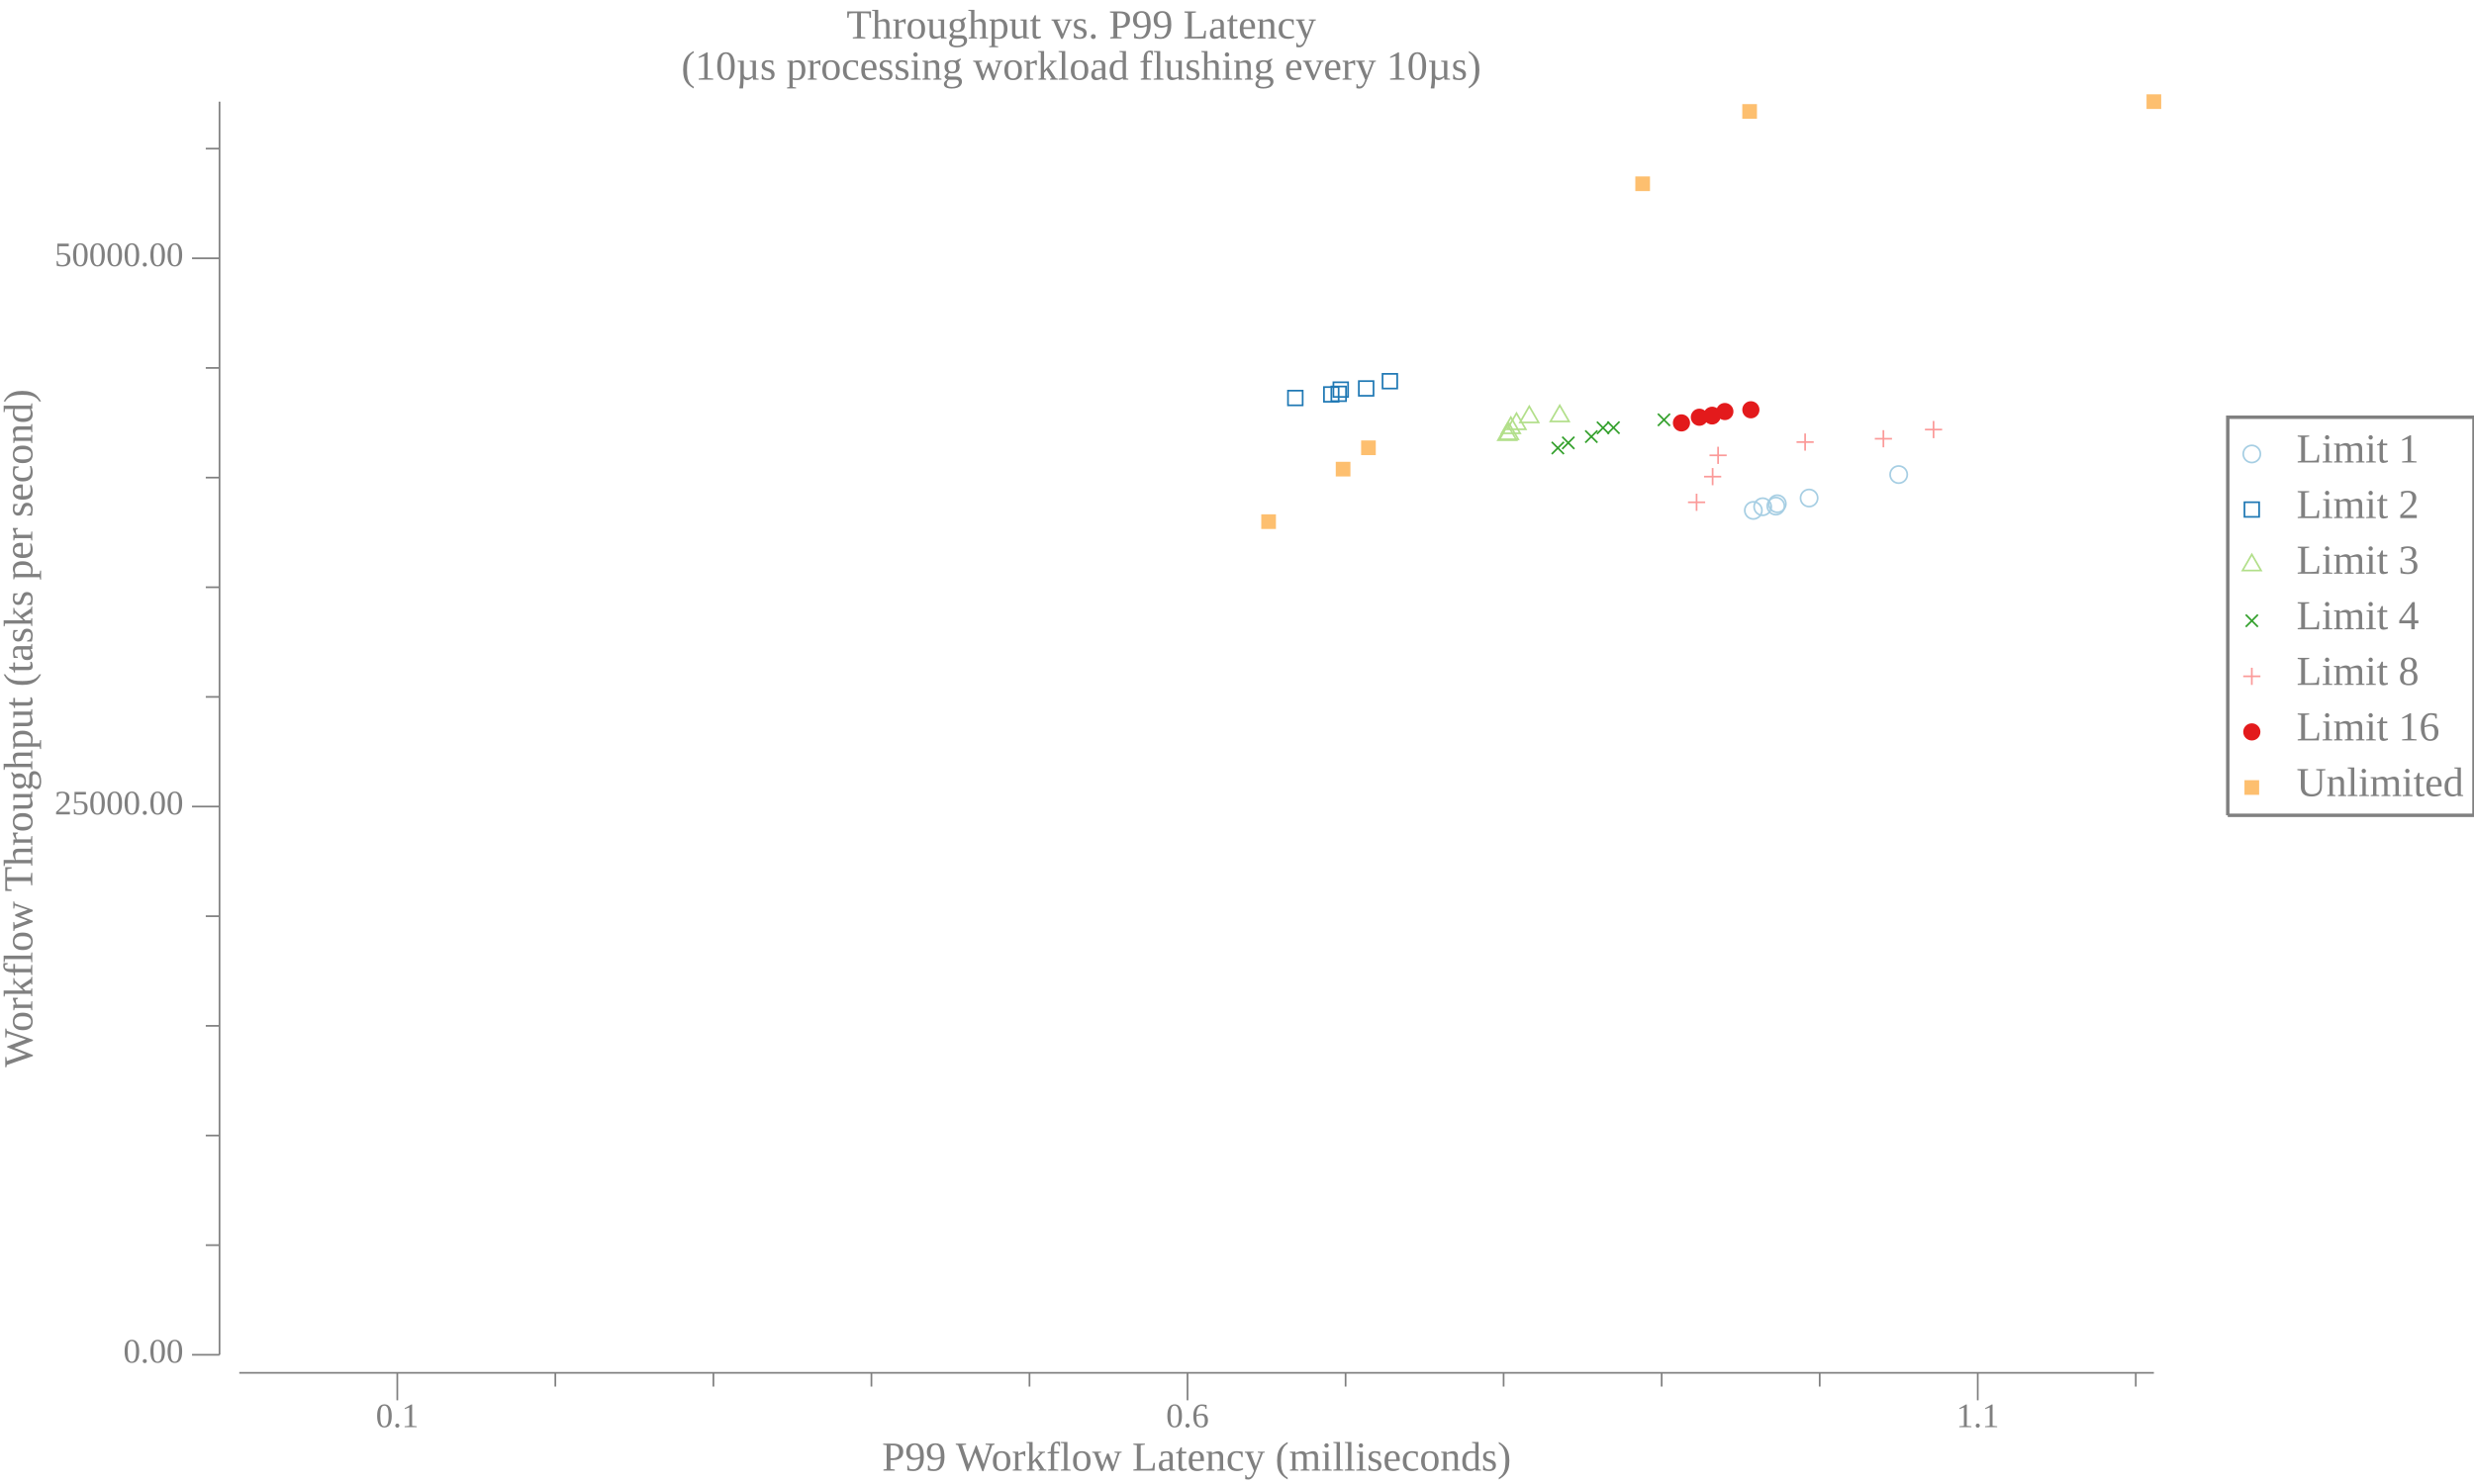
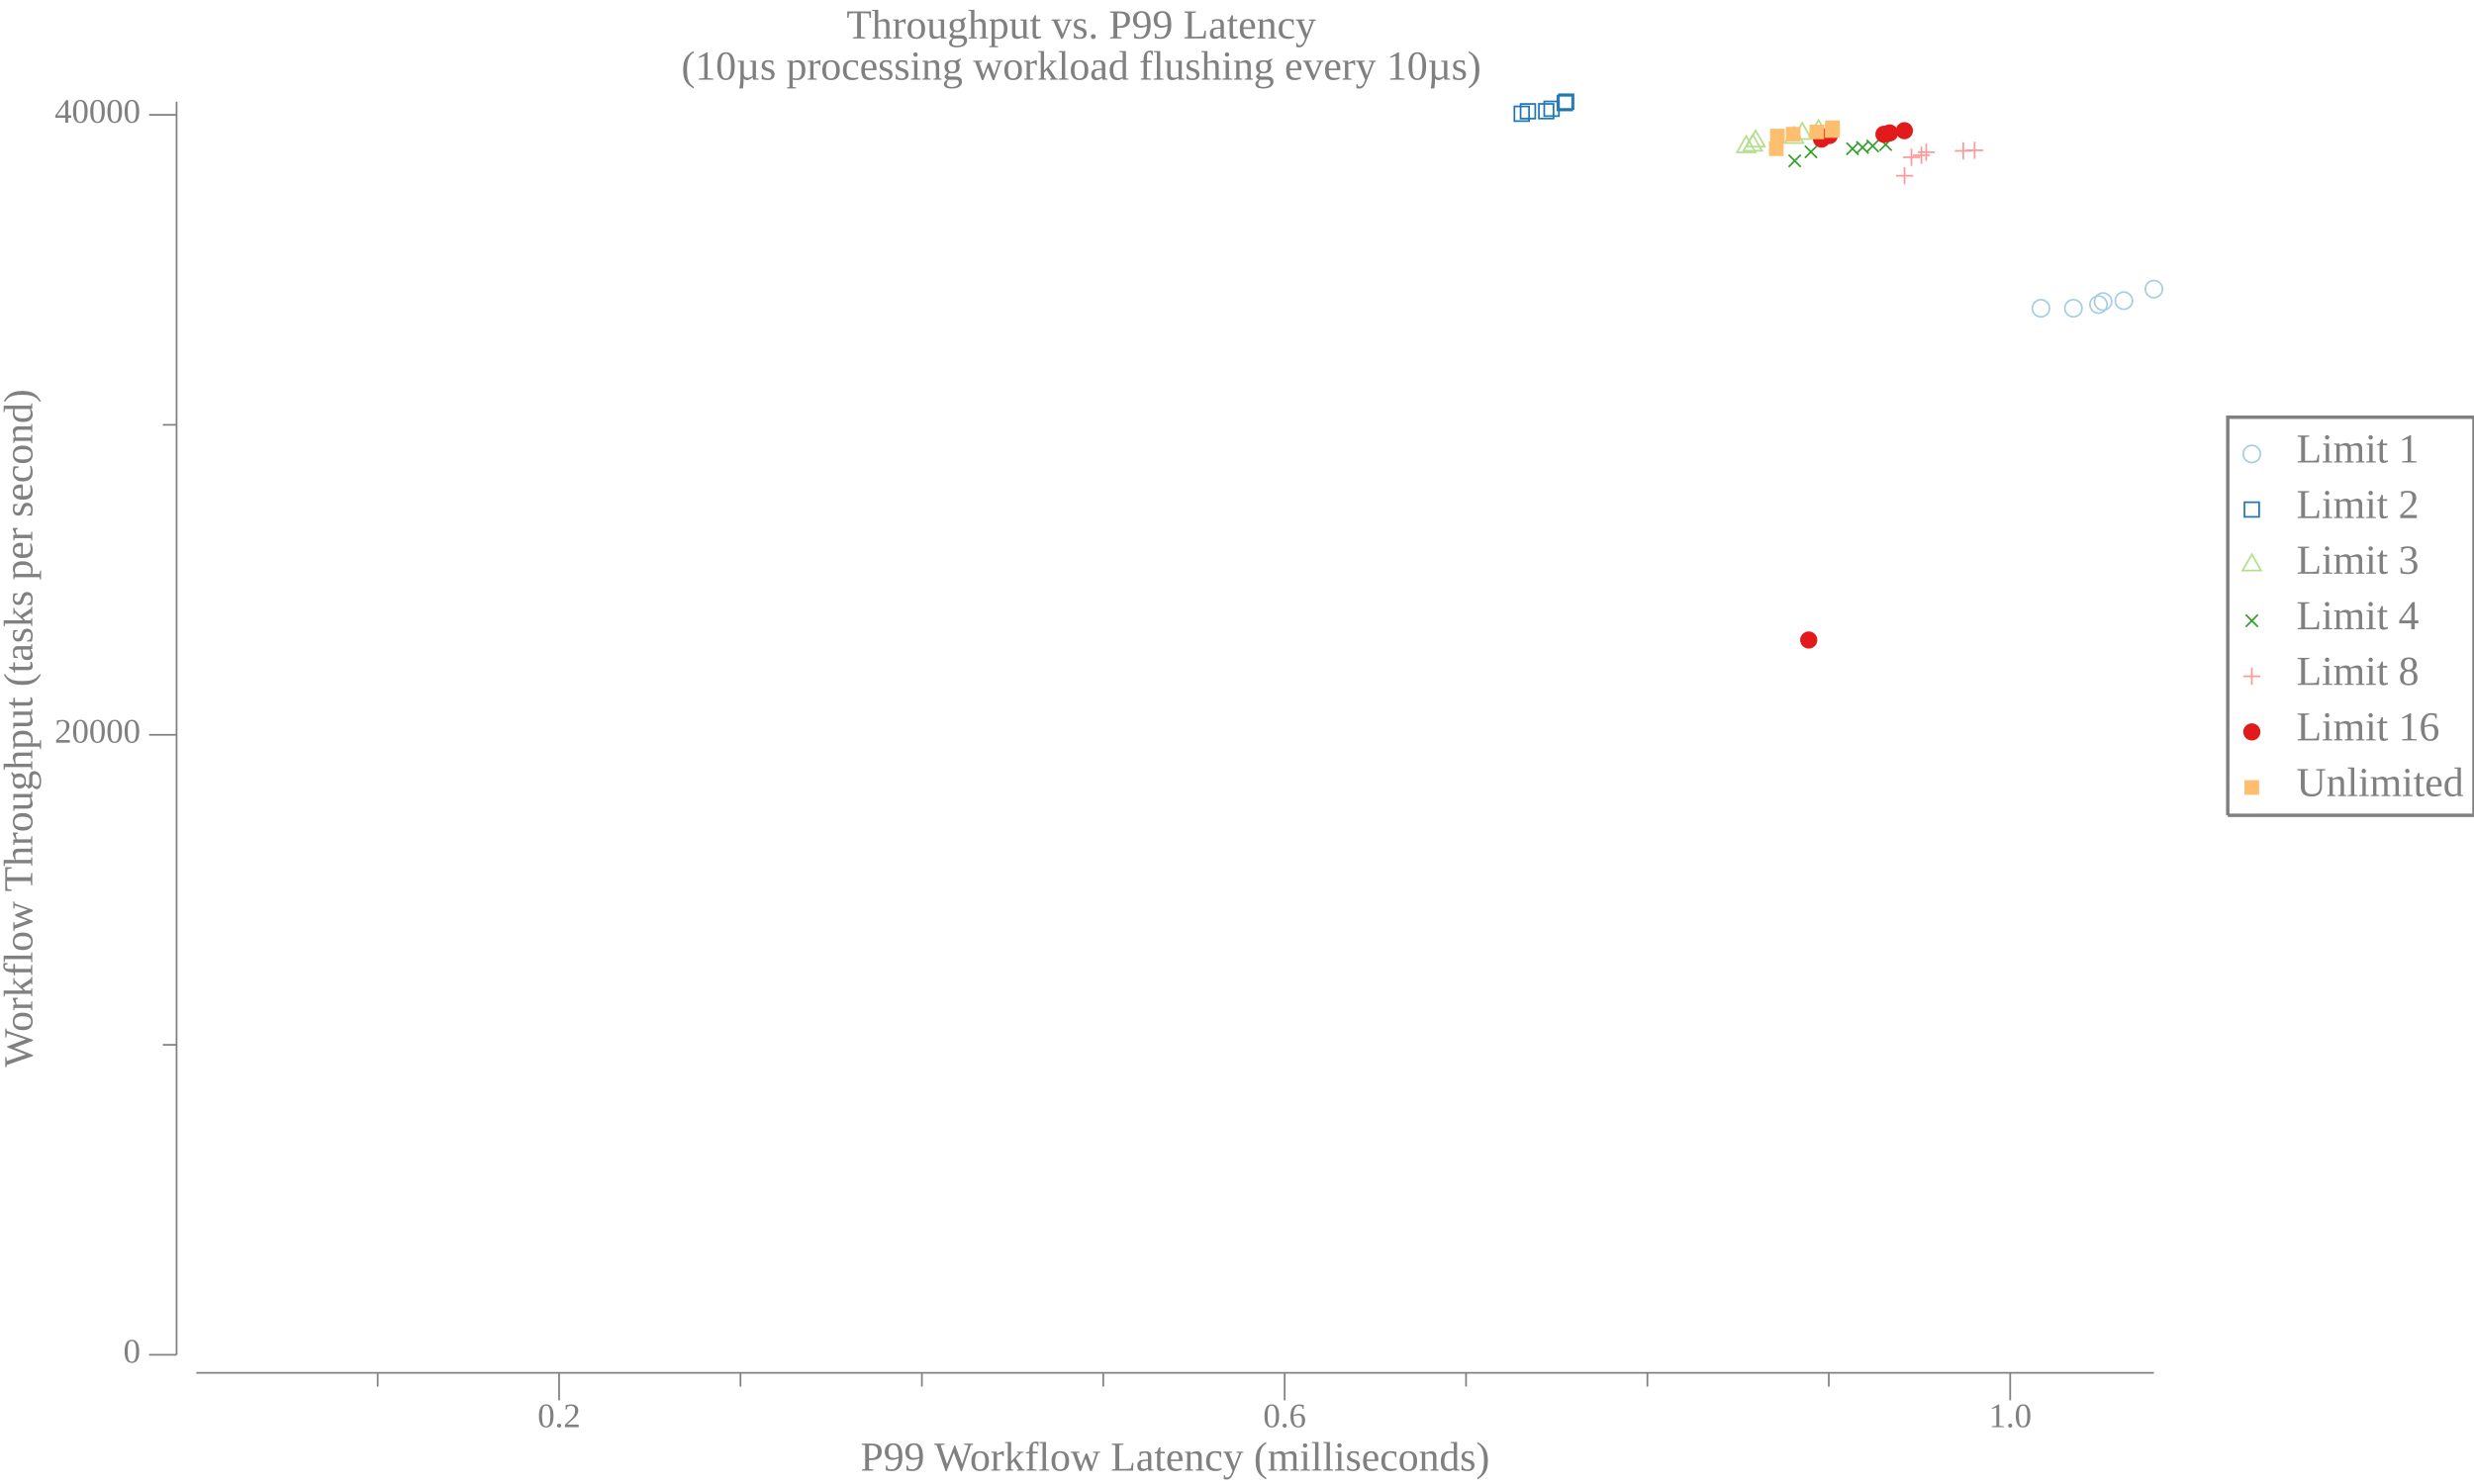
<svg xmlns="http://www.w3.org/2000/svg" width="720pt" height="432pt" viewBox="0 0 720 432">
  <g transform="scale(1, -1) translate(0, -432)">
    <path d="M657.84,299.85A2.5,2.5 0 1 1 652.84,299.85A2.5,2.5 0 1 1 657.84,299.85Z" style="fill:none;stroke:#A6CEE3;stroke-width:0.5" />
    <text x="668.34" y="-297.37" transform="scale(1, -1)" style="font-family:Liberation Serif;font-variant:normal;font-weight:normal;font-style:normal;font-size:12px;fill:#808080">Limit 1</text>
    <path d="M653.2,281.54L657.47,281.54L657.47,285.8L653.2,285.8Z" style="fill:none;stroke:#1F78B4;stroke-width:0.5" />
    <text x="668.34" y="-281.18" transform="scale(1, -1)" style="font-family:Liberation Serif;font-variant:normal;font-weight:normal;font-style:normal;font-size:12px;fill:#808080">Limit 2</text>
    <path d="M655.34,270.61L652.63,265.92L658.04,265.92Z" style="fill:none;stroke:#B2DF8A;stroke-width:0.5" />
    <text x="668.34" y="-265" transform="scale(1, -1)" style="font-family:Liberation Serif;font-variant:normal;font-weight:normal;font-style:normal;font-size:12px;fill:#808080">Limit 3</text>
    <path d="M653.57,249.53L657.11,253.07" style="fill:none;stroke:#33A02C;stroke-width:0.5" />
    <path d="M653.57,253.07L657.11,249.53" style="fill:none;stroke:#33A02C;stroke-width:0.5" />
    <text x="668.34" y="-248.82" transform="scale(1, -1)" style="font-family:Liberation Serif;font-variant:normal;font-weight:normal;font-style:normal;font-size:12px;fill:#808080">Limit 4</text>
    <path d="M655.34,237.62L655.34,232.62" style="fill:none;stroke:#FB9A99;stroke-width:0.5" />
    <path d="M652.84,235.12L657.84,235.12" style="fill:none;stroke:#FB9A99;stroke-width:0.5" />
    <text x="668.34" y="-232.63" transform="scale(1, -1)" style="font-family:Liberation Serif;font-variant:normal;font-weight:normal;font-style:normal;font-size:12px;fill:#808080">Limit 8</text>
    <path d="M657.84,218.94A2.5,2.5 0 1 1 652.84,218.94A2.5,2.5 0 1 1 657.84,218.94Z" style="fill:#E31A1C" />
    <text x="668.34" y="-216.45" transform="scale(1, -1)" style="font-family:Liberation Serif;font-variant:normal;font-weight:normal;font-style:normal;font-size:12px;fill:#808080">Limit 16</text>
    <path d="M653.2,200.62L657.47,200.62L657.47,204.89L653.2,204.89Z" style="fill:#FDBF6F" />
    <text x="668.34" y="-200.26" transform="scale(1, -1)" style="font-family:Liberation Serif;font-variant:normal;font-weight:normal;font-style:normal;font-size:12px;fill:#808080">Unlimited</text>
    <path d="M648.34,194.66L648.34,310.54L720,310.54L720,194.66L648.34,194.66" style="fill:none;stroke:#808080" />
    <path d="M0,0L629.34,0L629.34,432L0,432Z" style="fill:#-8000000000000000-8000000000000000-8000000000000000;fill-opacity:0" />
    <text x="246.35" y="-420.81" transform="scale(1, -1)" style="font-family:Liberation Serif;font-variant:normal;font-weight:normal;font-style:normal;font-size:12px;fill:#808080">Throughput vs. P99 Latency</text>
    <text x="198.28" y="-408.81" transform="scale(1, -1)" style="font-family:Liberation Serif;font-variant:normal;font-weight:normal;font-style:normal;font-size:12px;fill:#808080">(10µs processing workload flushing every 10µs)</text>
-     <text x="256.68" y="-3.902" transform="scale(1, -1)" style="font-family:Liberation Serif;font-variant:normal;font-weight:normal;font-style:normal;font-size:12px;fill:#808080">P99 Workflow Latency (milliseconds)</text>
-     <text x="109.38" y="-16.541" transform="scale(1, -1)" style="font-family:Liberation Serif;font-variant:normal;font-weight:normal;font-style:normal;font-size:10px;fill:#808080">0.1</text>
-     <text x="339.35" y="-16.541" transform="scale(1, -1)" style="font-family:Liberation Serif;font-variant:normal;font-weight:normal;font-style:normal;font-size:10px;fill:#808080">0.6</text>
-     <text x="569.33" y="-16.541" transform="scale(1, -1)" style="font-family:Liberation Serif;font-variant:normal;font-weight:normal;font-style:normal;font-size:10px;fill:#808080">1.1</text>
-     <path d="M115.63,24.363L115.63,32.363" style="fill:none;stroke:#808080;stroke-width:0.5" />
-     <path d="M345.6,24.363L345.6,32.363" style="fill:none;stroke:#808080;stroke-width:0.5" />
-     <path d="M575.58,24.363L575.58,32.363" style="fill:none;stroke:#808080;stroke-width:0.5" />
-     <path d="M161.62,28.363L161.62,32.363" style="fill:none;stroke:#808080;stroke-width:0.5" />
-     <path d="M207.62,28.363L207.62,32.363" style="fill:none;stroke:#808080;stroke-width:0.5" />
-     <path d="M253.61,28.363L253.61,32.363" style="fill:none;stroke:#808080;stroke-width:0.5" />
-     <path d="M299.61,28.363L299.61,32.363" style="fill:none;stroke:#808080;stroke-width:0.5" />
-     <path d="M391.6,28.363L391.6,32.363" style="fill:none;stroke:#808080;stroke-width:0.5" />
-     <path d="M437.59,28.363L437.59,32.363" style="fill:none;stroke:#808080;stroke-width:0.5" />
-     <path d="M483.59,28.363L483.59,32.363" style="fill:none;stroke:#808080;stroke-width:0.5" />
-     <path d="M529.58,28.363L529.58,32.363" style="fill:none;stroke:#808080;stroke-width:0.5" />
-     <path d="M621.57,28.363L621.57,32.363" style="fill:none;stroke:#808080;stroke-width:0.5" />
-     <path d="M69.635,32.363L626.84,32.363" style="fill:none;stroke:#808080;stroke-width:0.5" />
+     <text x="250.43" y="-3.902" transform="scale(1, -1)" style="font-family:Liberation Serif;font-variant:normal;font-weight:normal;font-style:normal;font-size:12px;fill:#808080">P99 Workflow Latency (milliseconds)</text>
+     <text x="156.46" y="-16.541" transform="scale(1, -1)" style="font-family:Liberation Serif;font-variant:normal;font-weight:normal;font-style:normal;font-size:10px;fill:#808080">0.2</text>
+     <text x="367.62" y="-16.541" transform="scale(1, -1)" style="font-family:Liberation Serif;font-variant:normal;font-weight:normal;font-style:normal;font-size:10px;fill:#808080">0.6</text>
+     <text x="578.77" y="-16.541" transform="scale(1, -1)" style="font-family:Liberation Serif;font-variant:normal;font-weight:normal;font-style:normal;font-size:10px;fill:#808080">1.0</text>
+     <path d="M162.71,24.363L162.71,32.363" style="fill:none;stroke:#808080;stroke-width:0.5" />
+     <path d="M373.87,24.363L373.87,32.363" style="fill:none;stroke:#808080;stroke-width:0.5" />
+     <path d="M585.02,24.363L585.02,32.363" style="fill:none;stroke:#808080;stroke-width:0.5" />
+     <path d="M109.92,28.363L109.92,32.363" style="fill:none;stroke:#808080;stroke-width:0.5" />
+     <path d="M215.5,28.363L215.5,32.363" style="fill:none;stroke:#808080;stroke-width:0.5" />
+     <path d="M268.29,28.363L268.29,32.363" style="fill:none;stroke:#808080;stroke-width:0.5" />
+     <path d="M321.08,28.363L321.08,32.363" style="fill:none;stroke:#808080;stroke-width:0.5" />
+     <path d="M426.66,28.363L426.66,32.363" style="fill:none;stroke:#808080;stroke-width:0.5" />
+     <path d="M479.44,28.363L479.44,32.363" style="fill:none;stroke:#808080;stroke-width:0.5" />
+     <path d="M532.23,28.363L532.23,32.363" style="fill:none;stroke:#808080;stroke-width:0.5" />
+     <path d="M57.135,32.363L626.84,32.363" style="fill:none;stroke:#808080;stroke-width:0.5" />
    <g transform="rotate(90)">
      <text x="121.29" y="9.387" transform="scale(1, -1)" style="font-family:Liberation Serif;font-variant:normal;font-weight:normal;font-style:normal;font-size:12px;fill:#808080">Workflow Throughput (tasks per second)</text>
    </g>
-     <text x="35.885" y="-35.328" transform="scale(1, -1)" style="font-family:Liberation Serif;font-variant:normal;font-weight:normal;font-style:normal;font-size:10px;fill:#808080">0.00</text>
-     <text x="15.885" y="-194.92" transform="scale(1, -1)" style="font-family:Liberation Serif;font-variant:normal;font-weight:normal;font-style:normal;font-size:10px;fill:#808080">25000.00</text>
-     <text x="15.885" y="-354.52" transform="scale(1, -1)" style="font-family:Liberation Serif;font-variant:normal;font-weight:normal;font-style:normal;font-size:10px;fill:#808080">50000.00</text>
-     <path d="M55.885,37.613L63.885,37.613" style="fill:none;stroke:#808080;stroke-width:0.5" />
-     <path d="M55.885,197.21L63.885,197.21" style="fill:none;stroke:#808080;stroke-width:0.5" />
-     <path d="M55.885,356.81L63.885,356.81" style="fill:none;stroke:#808080;stroke-width:0.5" />
-     <path d="M59.885,69.533L63.885,69.533" style="fill:none;stroke:#808080;stroke-width:0.5" />
-     <path d="M59.885,101.45L63.885,101.45" style="fill:none;stroke:#808080;stroke-width:0.5" />
-     <path d="M59.885,133.37L63.885,133.37" style="fill:none;stroke:#808080;stroke-width:0.5" />
-     <path d="M59.885,165.29L63.885,165.29" style="fill:none;stroke:#808080;stroke-width:0.5" />
-     <path d="M59.885,229.13L63.885,229.13" style="fill:none;stroke:#808080;stroke-width:0.5" />
-     <path d="M59.885,261.05L63.885,261.05" style="fill:none;stroke:#808080;stroke-width:0.5" />
-     <path d="M59.885,292.97L63.885,292.97" style="fill:none;stroke:#808080;stroke-width:0.5" />
-     <path d="M59.885,324.89L63.885,324.89" style="fill:none;stroke:#808080;stroke-width:0.5" />
-     <path d="M59.885,388.73L63.885,388.73" style="fill:none;stroke:#808080;stroke-width:0.5" />
-     <path d="M63.885,37.613L63.885,402.41" style="fill:none;stroke:#808080;stroke-width:0.5" />
-     <path d="M512.77,283.42A2.5,2.5 0 1 1 507.77,283.42A2.5,2.5 0 1 1 512.77,283.42Z" style="fill:none;stroke:#A6CEE3;stroke-width:0.5" />
-     <path d="M515.49,284.48A2.5,2.5 0 1 1 510.49,284.48A2.5,2.5 0 1 1 515.49,284.48Z" style="fill:none;stroke:#A6CEE3;stroke-width:0.5" />
-     <path d="M519.32,284.67A2.5,2.5 0 1 1 514.32,284.67A2.5,2.5 0 1 1 519.32,284.67Z" style="fill:none;stroke:#A6CEE3;stroke-width:0.5" />
-     <path d="M519.74,285.35A2.5,2.5 0 1 1 514.74,285.35A2.5,2.5 0 1 1 519.74,285.35Z" style="fill:none;stroke:#A6CEE3;stroke-width:0.5" />
-     <path d="M529,287.02A2.5,2.5 0 1 1 524,287.02A2.5,2.5 0 1 1 529,287.02Z" style="fill:none;stroke:#A6CEE3;stroke-width:0.5" />
-     <path d="M555.07,293.85A2.5,2.5 0 1 1 550.07,293.85A2.5,2.5 0 1 1 555.07,293.85Z" style="fill:none;stroke:#A6CEE3;stroke-width:0.5" />
-     <path d="M374.84,314.01L379.11,314.01L379.11,318.28L374.84,318.28Z" style="fill:none;stroke:#1F78B4;stroke-width:0.5" />
-     <path d="M385.31,315.05L389.58,315.05L389.58,319.32L385.31,319.32Z" style="fill:none;stroke:#1F78B4;stroke-width:0.5" />
-     <path d="M387.46,315.23L391.73,315.23L391.73,319.49L387.46,319.49Z" style="fill:none;stroke:#1F78B4;stroke-width:0.5" />
-     <path d="M388.06,316.45L392.33,316.45L392.33,320.72L388.06,320.72Z" style="fill:none;stroke:#1F78B4;stroke-width:0.5" />
-     <path d="M395.46,316.79L399.73,316.79L399.73,321.06L395.46,321.06Z" style="fill:none;stroke:#1F78B4;stroke-width:0.5" />
-     <path d="M402.36,318.9L406.63,318.9L406.63,323.17L402.36,323.17Z" style="fill:none;stroke:#1F78B4;stroke-width:0.5" />
-     <path d="M438.65,308.55L435.94,303.86L441.36,303.86Z" style="fill:none;stroke:#B2DF8A;stroke-width:0.5" />
-     <path d="M439.14,308.8L436.43,304.12L441.85,304.12Z" style="fill:none;stroke:#B2DF8A;stroke-width:0.5" />
-     <path d="M439.7,310.54L437,305.85L442.41,305.85Z" style="fill:none;stroke:#B2DF8A;stroke-width:0.5" />
-     <path d="M441.34,311.71L438.64,307.03L444.05,307.03Z" style="fill:none;stroke:#B2DF8A;stroke-width:0.5" />
-     <path d="M445.06,313.72L442.36,309.03L447.77,309.03Z" style="fill:none;stroke:#B2DF8A;stroke-width:0.5" />
-     <path d="M453.93,313.99L451.22,309.31L456.64,309.31Z" style="fill:none;stroke:#B2DF8A;stroke-width:0.5" />
-     <path d="M451.6,299.82L455.14,303.35" style="fill:none;stroke:#33A02C;stroke-width:0.5" />
-     <path d="M451.6,303.35L455.14,299.82" style="fill:none;stroke:#33A02C;stroke-width:0.5" />
-     <path d="M454.65,301.31L458.18,304.85" style="fill:none;stroke:#33A02C;stroke-width:0.5" />
-     <path d="M454.65,304.85L458.18,301.31" style="fill:none;stroke:#33A02C;stroke-width:0.5" />
-     <path d="M461.35,303.14L464.89,306.67" style="fill:none;stroke:#33A02C;stroke-width:0.5" />
-     <path d="M461.35,306.67L464.89,303.14" style="fill:none;stroke:#33A02C;stroke-width:0.5" />
-     <path d="M464.75,305.68L468.28,309.22" style="fill:none;stroke:#33A02C;stroke-width:0.5" />
-     <path d="M464.75,309.22L468.28,305.68" style="fill:none;stroke:#33A02C;stroke-width:0.5" />
-     <path d="M467.8,305.74L471.33,309.27" style="fill:none;stroke:#33A02C;stroke-width:0.5" />
-     <path d="M467.8,309.27L471.33,305.74" style="fill:none;stroke:#33A02C;stroke-width:0.5" />
-     <path d="M482.49,308.02L486.02,311.56" style="fill:none;stroke:#33A02C;stroke-width:0.5" />
-     <path d="M482.49,311.56L486.02,308.02" style="fill:none;stroke:#33A02C;stroke-width:0.5" />
-     <path d="M493.75,288.28L493.75,283.28" style="fill:none;stroke:#FB9A99;stroke-width:0.5" />
-     <path d="M491.25,285.78L496.25,285.78" style="fill:none;stroke:#FB9A99;stroke-width:0.5" />
-     <path d="M498.42,295.75L498.42,290.75" style="fill:none;stroke:#FB9A99;stroke-width:0.5" />
-     <path d="M495.92,293.25L500.92,293.25" style="fill:none;stroke:#FB9A99;stroke-width:0.5" />
-     <path d="M500.01,301.95L500.01,296.95" style="fill:none;stroke:#FB9A99;stroke-width:0.5" />
-     <path d="M497.51,299.45L502.51,299.45" style="fill:none;stroke:#FB9A99;stroke-width:0.5" />
-     <path d="M525.34,305.81L525.34,300.81" style="fill:none;stroke:#FB9A99;stroke-width:0.5" />
-     <path d="M522.84,303.31L527.84,303.31" style="fill:none;stroke:#FB9A99;stroke-width:0.5" />
-     <path d="M548.12,306.78L548.12,301.78" style="fill:none;stroke:#FB9A99;stroke-width:0.5" />
-     <path d="M545.62,304.28L550.62,304.28" style="fill:none;stroke:#FB9A99;stroke-width:0.5" />
-     <path d="M562.71,309.45L562.71,304.45" style="fill:none;stroke:#FB9A99;stroke-width:0.5" />
-     <path d="M560.21,306.95L565.21,306.95" style="fill:none;stroke:#FB9A99;stroke-width:0.5" />
-     <path d="M491.85,308.89A2.5,2.5 0 1 1 486.85,308.89A2.5,2.5 0 1 1 491.85,308.89Z" style="fill:#E31A1C" />
-     <path d="M497.06,310.54A2.5,2.5 0 1 1 492.06,310.54A2.5,2.5 0 1 1 497.06,310.54Z" style="fill:#E31A1C" />
-     <path d="M500.77,310.92A2.5,2.5 0 1 1 495.77,310.92A2.5,2.5 0 1 1 500.77,310.92Z" style="fill:#E31A1C" />
-     <path d="M500.78,311.11A2.5,2.5 0 1 1 495.78,311.11A2.5,2.5 0 1 1 500.78,311.11Z" style="fill:#E31A1C" />
-     <path d="M504.48,312.2A2.5,2.5 0 1 1 499.48,312.2A2.5,2.5 0 1 1 504.48,312.2Z" style="fill:#E31A1C" />
-     <path d="M512.05,312.71A2.5,2.5 0 1 1 507.05,312.71A2.5,2.5 0 1 1 512.05,312.71Z" style="fill:#E31A1C" />
-     <path d="M367.06,278.01L371.33,278.01L371.33,282.28L367.06,282.28Z" style="fill:#FDBF6F" />
-     <path d="M388.74,293.3L393.01,293.3L393.01,297.57L388.74,297.57Z" style="fill:#FDBF6F" />
-     <path d="M396.12,299.51L400.39,299.51L400.39,303.78L396.12,303.78Z" style="fill:#FDBF6F" />
-     <path d="M475.92,376.37L480.19,376.37L480.19,380.64L475.92,380.64Z" style="fill:#FDBF6F" />
-     <path d="M507.05,397.42L511.32,397.42L511.32,401.69L507.05,401.69Z" style="fill:#FDBF6F" />
-     <path d="M624.7,400.28L628.97,400.28L628.97,404.55L624.7,404.55Z" style="fill:#FDBF6F" />
+     <text x="35.885" y="-35.328" transform="scale(1, -1)" style="font-family:Liberation Serif;font-variant:normal;font-weight:normal;font-style:normal;font-size:10px;fill:#808080">0</text>
+     <text x="15.885" y="-215.81" transform="scale(1, -1)" style="font-family:Liberation Serif;font-variant:normal;font-weight:normal;font-style:normal;font-size:10px;fill:#808080">20000</text>
+     <text x="15.885" y="-396.28" transform="scale(1, -1)" style="font-family:Liberation Serif;font-variant:normal;font-weight:normal;font-style:normal;font-size:10px;fill:#808080">40000</text>
+     <path d="M43.385,37.613L51.385,37.613" style="fill:none;stroke:#808080;stroke-width:0.5" />
+     <path d="M43.385,218.09L51.385,218.09" style="fill:none;stroke:#808080;stroke-width:0.5" />
+     <path d="M43.385,398.57L51.385,398.57" style="fill:none;stroke:#808080;stroke-width:0.5" />
+     <path d="M47.385,127.85L51.385,127.85" style="fill:none;stroke:#808080;stroke-width:0.5" />
+     <path d="M47.385,308.33L51.385,308.33" style="fill:none;stroke:#808080;stroke-width:0.5" />
+     <path d="M51.385,37.613L51.385,402.41" style="fill:none;stroke:#808080;stroke-width:0.5" />
+     <path d="M596.46,342.26A2.5,2.5 0 1 1 591.46,342.26A2.5,2.5 0 1 1 596.46,342.26Z" style="fill:none;stroke:#A6CEE3;stroke-width:0.5" />
+     <path d="M605.92,342.27A2.5,2.5 0 1 1 600.92,342.27A2.5,2.5 0 1 1 605.92,342.27Z" style="fill:none;stroke:#A6CEE3;stroke-width:0.5" />
+     <path d="M613.22,343.33A2.5,2.5 0 1 1 608.22,343.33A2.5,2.5 0 1 1 613.22,343.33Z" style="fill:none;stroke:#A6CEE3;stroke-width:0.5" />
+     <path d="M614.56,344.21A2.5,2.5 0 1 1 609.56,344.21A2.5,2.5 0 1 1 614.56,344.21Z" style="fill:none;stroke:#A6CEE3;stroke-width:0.5" />
+     <path d="M620.6,344.47A2.5,2.5 0 1 1 615.6,344.47A2.5,2.5 0 1 1 620.6,344.47Z" style="fill:none;stroke:#A6CEE3;stroke-width:0.5" />
+     <path d="M629.34,347.84A2.5,2.5 0 1 1 624.34,347.84A2.5,2.5 0 1 1 629.34,347.84Z" style="fill:none;stroke:#A6CEE3;stroke-width:0.5" />
+     <path d="M440.73,396.75L445,396.75L445,401.02L440.73,401.02Z" style="fill:none;stroke:#1F78B4;stroke-width:0.5" />
+     <path d="M442.53,397.47L446.8,397.47L446.8,401.74L442.53,401.74Z" style="fill:none;stroke:#1F78B4;stroke-width:0.5" />
+     <path d="M447.86,397.49L452.12,397.49L452.12,401.76L447.86,401.76Z" style="fill:none;stroke:#1F78B4;stroke-width:0.5" />
+     <path d="M449.42,398.2L453.69,398.2L453.69,402.47L449.42,402.47Z" style="fill:none;stroke:#1F78B4;stroke-width:0.5" />
+     <path d="M453.28,399.86L457.55,399.86L457.55,404.13L453.28,404.13Z" style="fill:none;stroke:#1F78B4;stroke-width:0.5" />
+     <path d="M453.66,400.28L457.93,400.28L457.93,404.55L453.66,404.55Z" style="fill:none;stroke:#1F78B4;stroke-width:0.5" />
+     <path d="M508.21,392.35L505.5,387.67L510.92,387.67Z" style="fill:none;stroke:#B2DF8A;stroke-width:0.5" />
+     <path d="M510.09,392.8L507.38,388.11L512.79,388.11Z" style="fill:none;stroke:#B2DF8A;stroke-width:0.5" />
+     <path d="M510.93,394L508.22,389.32L513.63,389.32Z" style="fill:none;stroke:#B2DF8A;stroke-width:0.5" />
+     <path d="M522.12,395.03L519.42,390.35L524.83,390.35Z" style="fill:none;stroke:#B2DF8A;stroke-width:0.5" />
+     <path d="M524.49,396.21L521.79,391.52L527.2,391.52Z" style="fill:none;stroke:#B2DF8A;stroke-width:0.5" />
+     <path d="M529.24,397.05L526.53,392.36L531.95,392.36Z" style="fill:none;stroke:#B2DF8A;stroke-width:0.5" />
+     <path d="M520.54,383.41L524.07,386.94" style="fill:none;stroke:#33A02C;stroke-width:0.5" />
+     <path d="M520.54,386.94L524.07,383.41" style="fill:none;stroke:#33A02C;stroke-width:0.5" />
+     <path d="M525.26,386.03L528.79,389.56" style="fill:none;stroke:#33A02C;stroke-width:0.5" />
+     <path d="M525.26,389.56L528.79,386.03" style="fill:none;stroke:#33A02C;stroke-width:0.5" />
+     <path d="M537.36,386.94L540.9,390.47" style="fill:none;stroke:#33A02C;stroke-width:0.5" />
+     <path d="M537.36,390.47L540.9,386.94" style="fill:none;stroke:#33A02C;stroke-width:0.5" />
+     <path d="M540.27,387.31L543.81,390.84" style="fill:none;stroke:#33A02C;stroke-width:0.5" />
+     <path d="M540.27,390.84L543.81,387.31" style="fill:none;stroke:#33A02C;stroke-width:0.5" />
+     <path d="M543.23,387.74L546.76,391.28" style="fill:none;stroke:#33A02C;stroke-width:0.5" />
+     <path d="M543.23,391.28L546.76,387.74" style="fill:none;stroke:#33A02C;stroke-width:0.5" />
+     <path d="M547,388.15L550.54,391.68" style="fill:none;stroke:#33A02C;stroke-width:0.5" />
+     <path d="M547,391.68L550.54,388.15" style="fill:none;stroke:#33A02C;stroke-width:0.5" />
+     <path d="M554.27,383.34L554.27,378.34" style="fill:none;stroke:#FB9A99;stroke-width:0.5" />
+     <path d="M551.77,380.84L556.77,380.84" style="fill:none;stroke:#FB9A99;stroke-width:0.5" />
+     <path d="M556.29,388.71L556.29,383.71" style="fill:none;stroke:#FB9A99;stroke-width:0.5" />
+     <path d="M553.79,386.21L558.79,386.21" style="fill:none;stroke:#FB9A99;stroke-width:0.5" />
+     <path d="M559.19,389.29L559.19,384.29" style="fill:none;stroke:#FB9A99;stroke-width:0.5" />
+     <path d="M556.69,386.79L561.69,386.79" style="fill:none;stroke:#FB9A99;stroke-width:0.5" />
+     <path d="M560.59,390.19L560.59,385.19" style="fill:none;stroke:#FB9A99;stroke-width:0.5" />
+     <path d="M558.09,387.69L563.09,387.69" style="fill:none;stroke:#FB9A99;stroke-width:0.5" />
+     <path d="M571.37,390.58L571.37,385.58" style="fill:none;stroke:#FB9A99;stroke-width:0.5" />
+     <path d="M568.87,388.08L573.87,388.08" style="fill:none;stroke:#FB9A99;stroke-width:0.5" />
+     <path d="M574.67,390.74L574.67,385.74" style="fill:none;stroke:#FB9A99;stroke-width:0.5" />
+     <path d="M572.17,388.24L577.17,388.24" style="fill:none;stroke:#FB9A99;stroke-width:0.5" />
+     <path d="M528.89,245.69A2.5,2.5 0 1 1 523.89,245.69A2.5,2.5 0 1 1 528.89,245.69Z" style="fill:#E31A1C" />
+     <path d="M532.61,391.51A2.5,2.5 0 1 1 527.61,391.51A2.5,2.5 0 1 1 532.61,391.51Z" style="fill:#E31A1C" />
+     <path d="M534.89,392.54A2.5,2.5 0 1 1 529.89,392.54A2.5,2.5 0 1 1 534.89,392.54Z" style="fill:#E31A1C" />
+     <path d="M550.78,392.91A2.5,2.5 0 1 1 545.78,392.91A2.5,2.5 0 1 1 550.78,392.91Z" style="fill:#E31A1C" />
+     <path d="M552.43,393.29A2.5,2.5 0 1 1 547.43,393.29A2.5,2.5 0 1 1 552.43,393.29Z" style="fill:#E31A1C" />
+     <path d="M556.73,393.95A2.5,2.5 0 1 1 551.73,393.95A2.5,2.5 0 1 1 556.73,393.95Z" style="fill:#E31A1C" />
+     <path d="M514.81,386.57L519.08,386.57L519.08,390.84L514.81,390.84Z" style="fill:#FDBF6F" />
+     <path d="M515.15,390.26L519.42,390.26L519.42,394.53L515.15,394.53Z" style="fill:#FDBF6F" />
+     <path d="M519.73,390.8L524,390.8L524,395.07L519.73,395.07Z" style="fill:#FDBF6F" />
+     <path d="M526.6,391.47L530.87,391.47L530.87,395.74L526.6,395.74Z" style="fill:#FDBF6F" />
+     <path d="M531.08,391.87L535.35,391.87L535.35,396.14L531.08,396.14Z" style="fill:#FDBF6F" />
+     <path d="M531.19,392.66L535.46,392.66L535.46,396.93L531.19,396.93Z" style="fill:#FDBF6F" />
  </g>
</svg>
